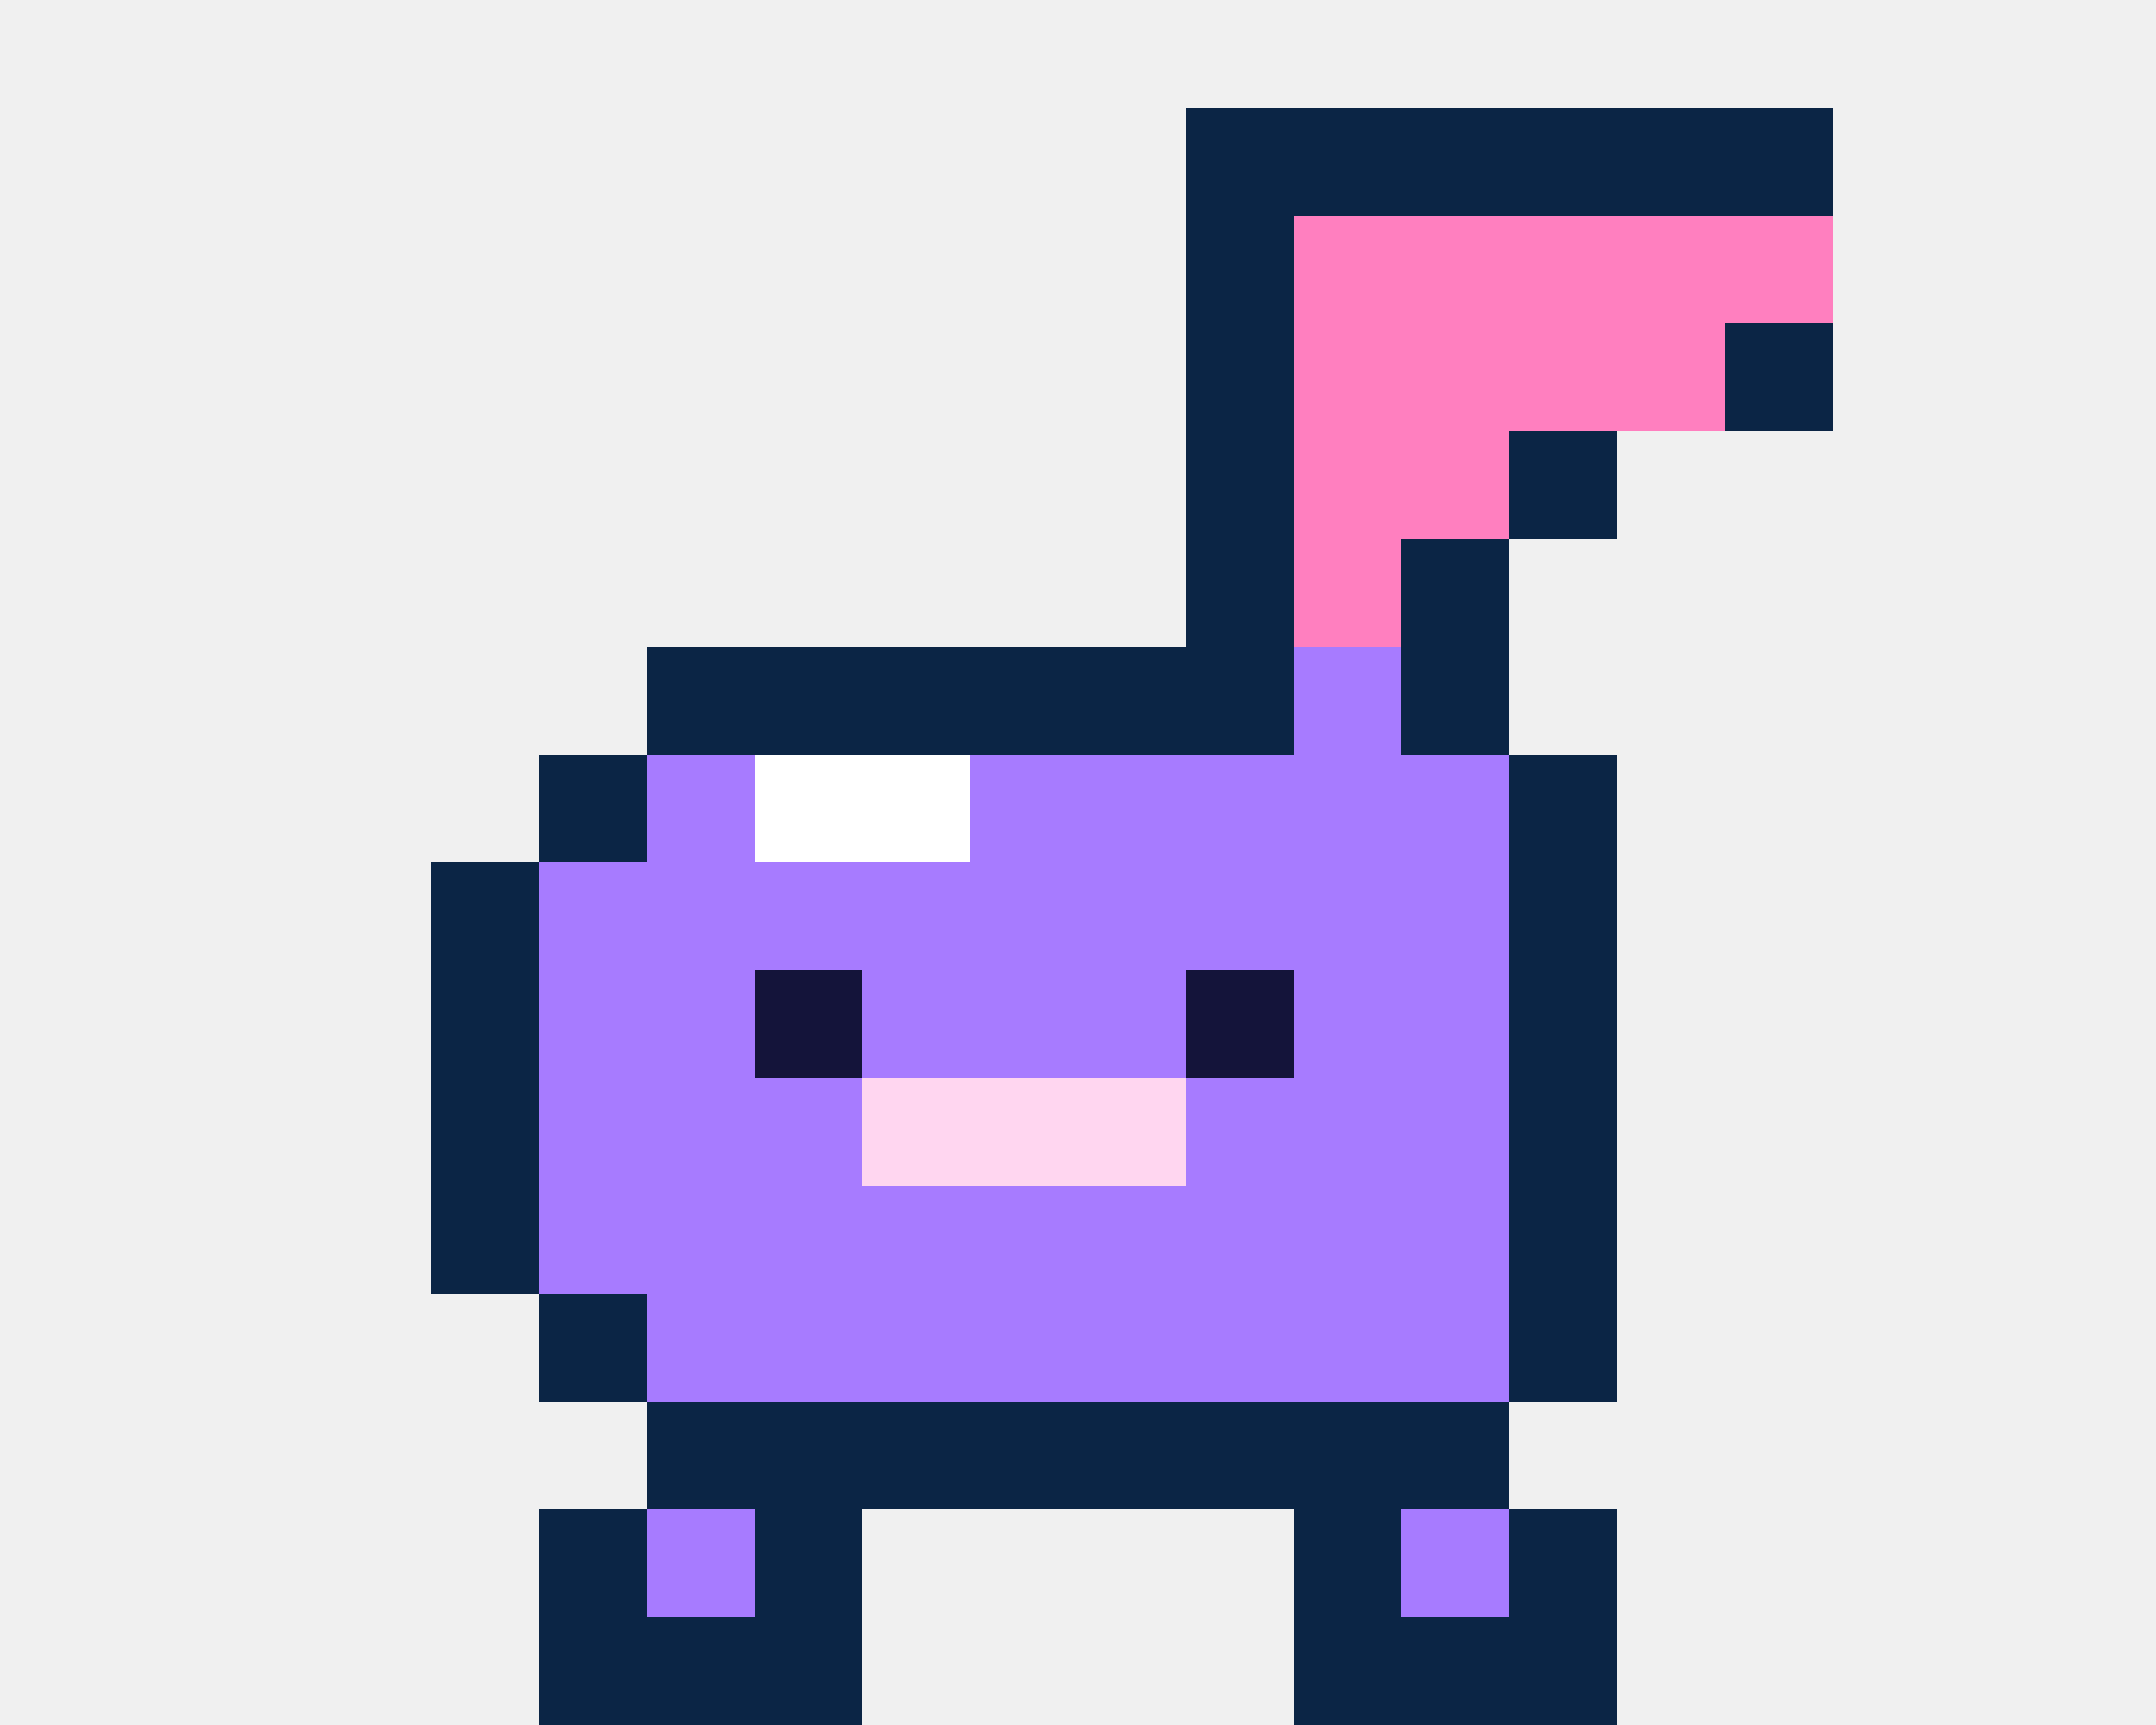
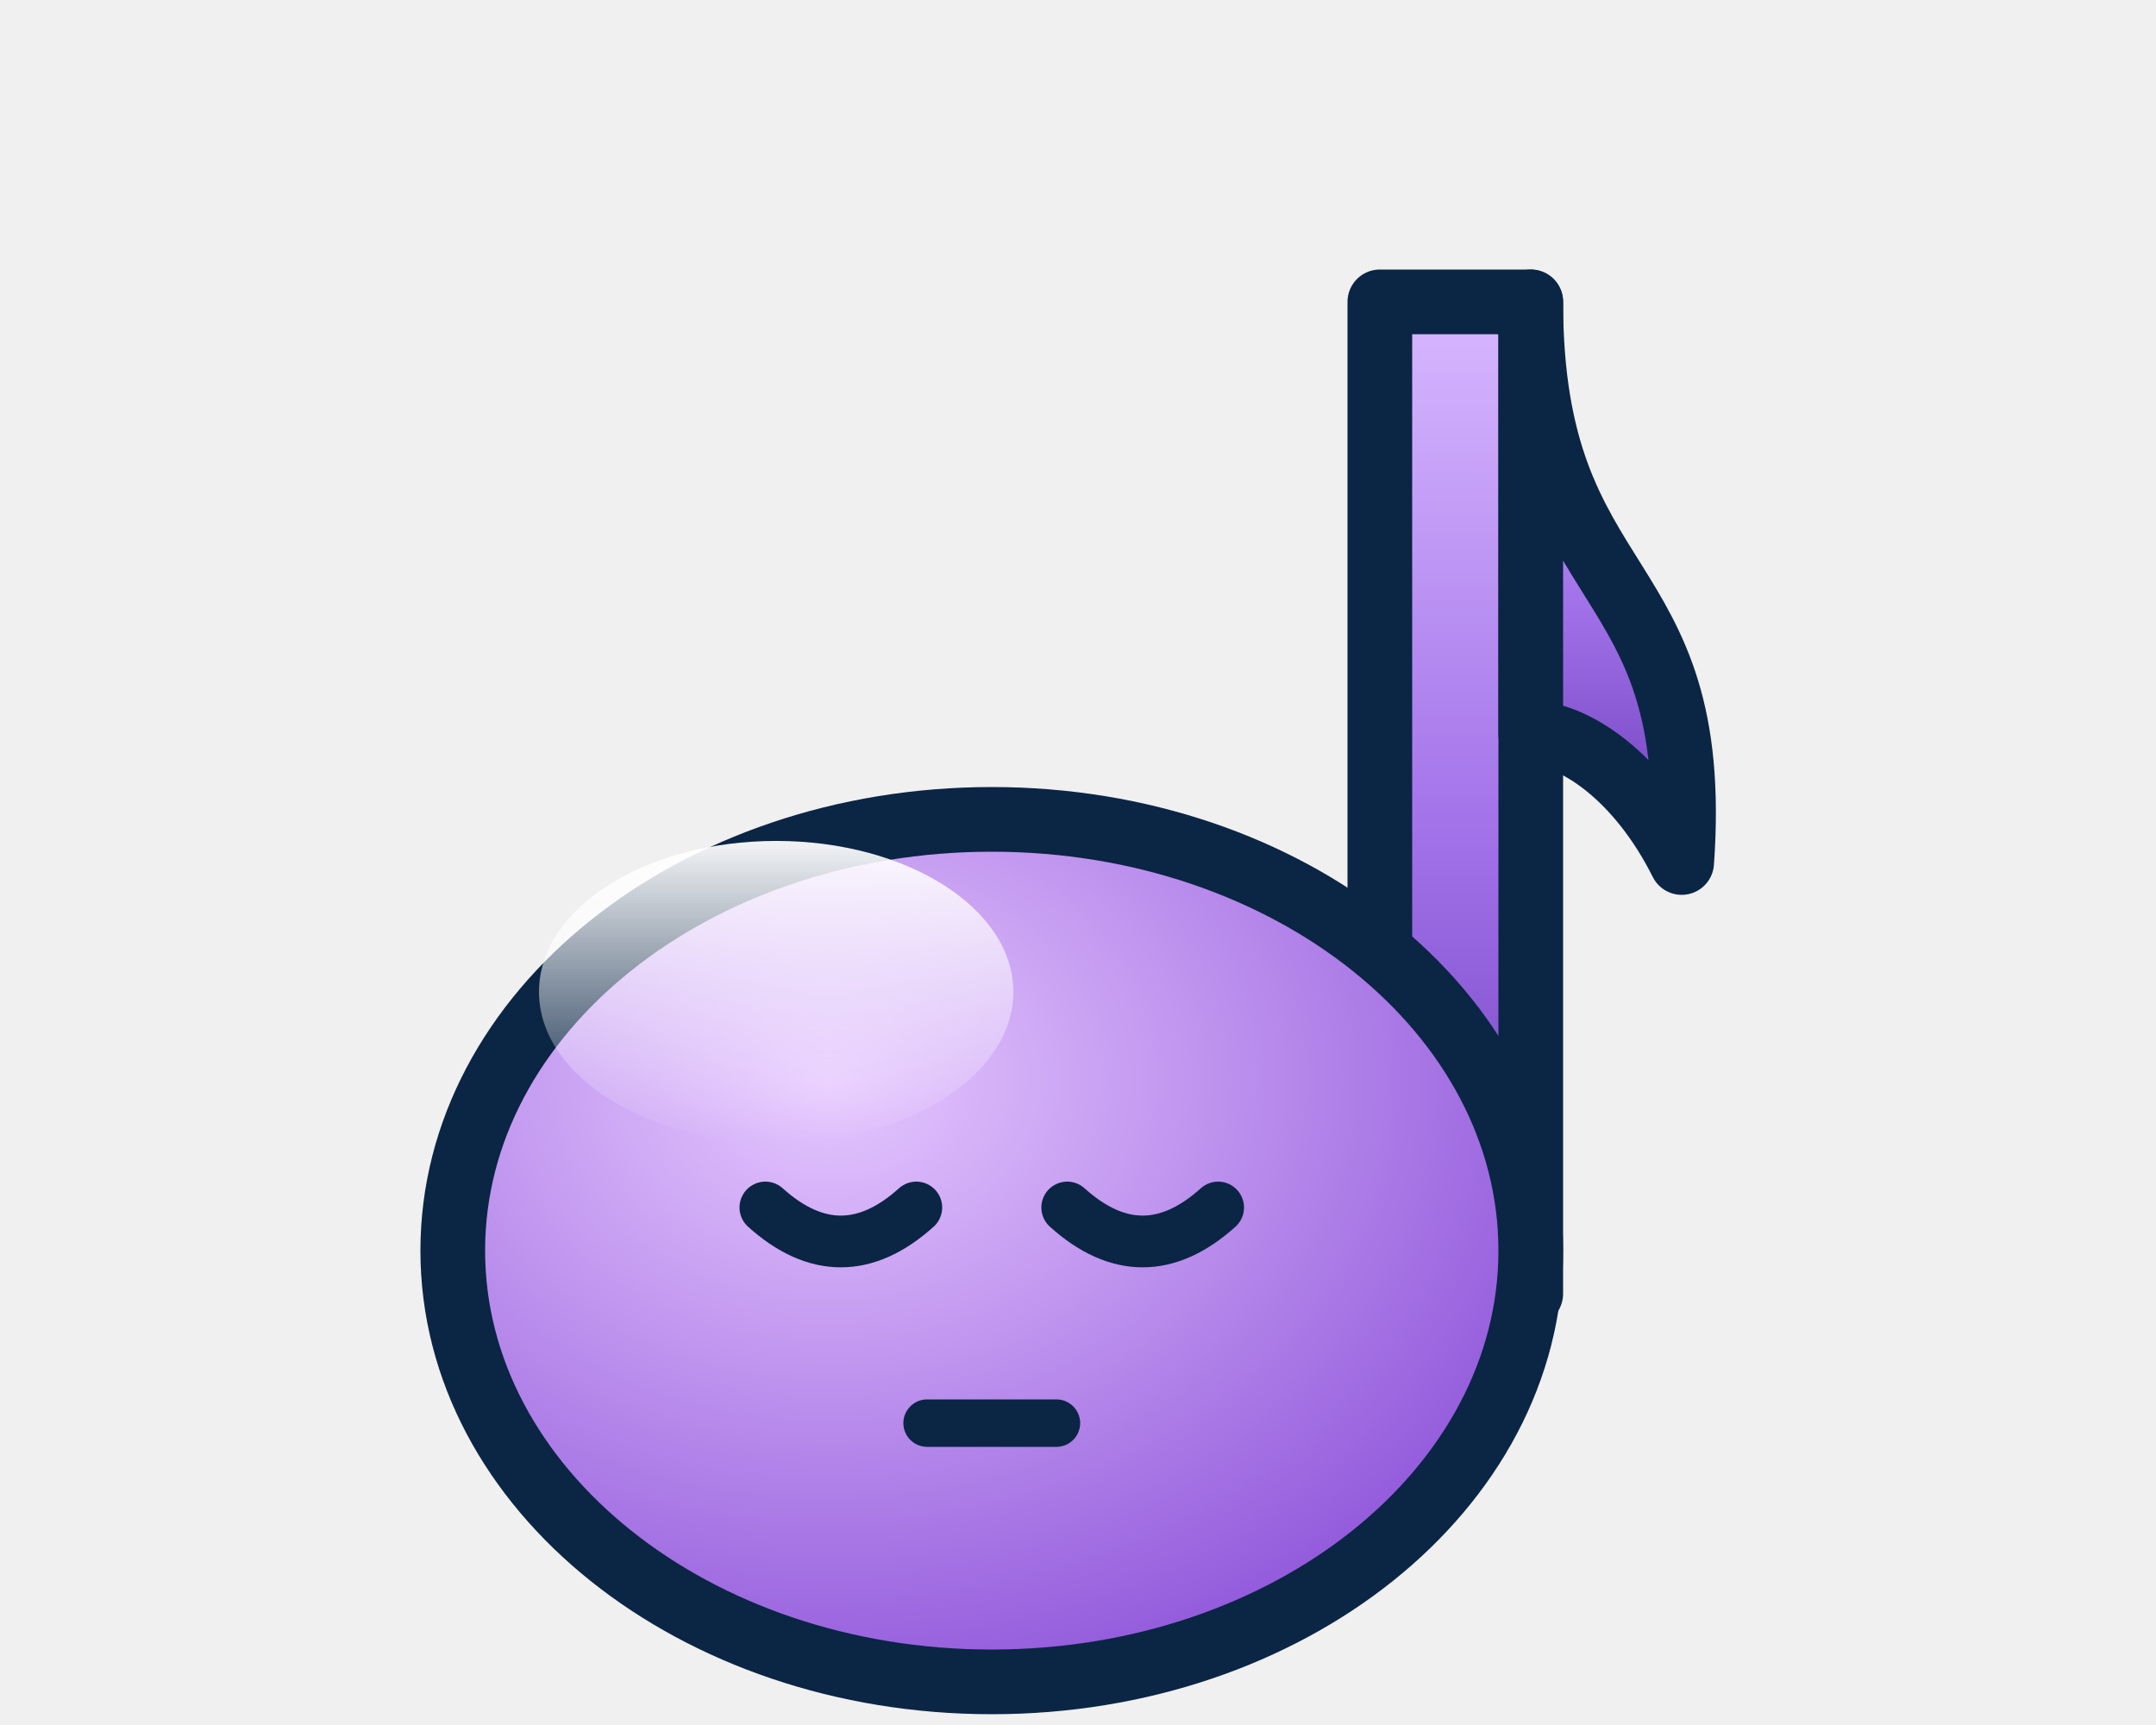
- <svg xmlns="http://www.w3.org/2000/svg" viewBox="0 0 20 16" width="160" height="128" shape-rendering="crispEdges">
-   <rect x="11" y="1" width="6" height="1" fill="#0b2545" />
-   <rect x="11" y="2" width="1" height="1" fill="#0b2545" />
-   <rect x="12" y="2" width="5" height="1" fill="#ff7fbf" />
-   <rect x="11" y="3" width="1" height="1" fill="#0b2545" />
-   <rect x="12" y="3" width="4" height="1" fill="#ff7fbf" />
-   <rect x="16" y="3" width="1" height="1" fill="#0b2545" />
-   <rect x="11" y="4" width="1" height="1" fill="#0b2545" />
-   <rect x="12" y="4" width="2" height="1" fill="#ff7fbf" />
-   <rect x="14" y="4" width="1" height="1" fill="#0b2545" />
-   <rect x="11" y="5" width="1" height="1" fill="#0b2545" />
-   <rect x="12" y="5" width="1" height="1" fill="#ff7fbf" />
-   <rect x="13" y="5" width="1" height="1" fill="#0b2545" />
-   <rect x="6" y="6" width="6" height="1" fill="#0b2545" />
-   <rect x="12" y="6" width="1" height="1" fill="#a77bff" />
-   <rect x="13" y="6" width="1" height="1" fill="#0b2545" />
-   <rect x="5" y="7" width="1" height="1" fill="#0b2545" />
-   <rect x="6" y="7" width="1" height="1" fill="#a77bff" />
-   <rect x="7" y="7" width="2" height="1" fill="#ffffff" />
-   <rect x="9" y="7" width="5" height="1" fill="#a77bff" />
-   <rect x="14" y="7" width="1" height="1" fill="#0b2545" />
-   <rect x="4" y="8" width="1" height="1" fill="#0b2545" />
-   <rect x="5" y="8" width="9" height="1" fill="#a77bff" />
-   <rect x="14" y="8" width="1" height="1" fill="#0b2545" />
-   <rect x="4" y="9" width="1" height="1" fill="#0b2545" />
-   <rect x="5" y="9" width="2" height="1" fill="#a77bff" />
-   <rect x="7" y="9" width="1" height="1" fill="#14143a" />
-   <rect x="8" y="9" width="3" height="1" fill="#a77bff" />
-   <rect x="11" y="9" width="1" height="1" fill="#14143a" />
-   <rect x="12" y="9" width="2" height="1" fill="#a77bff" />
-   <rect x="14" y="9" width="1" height="1" fill="#0b2545" />
-   <rect x="4" y="10" width="1" height="1" fill="#0b2545" />
-   <rect x="5" y="10" width="3" height="1" fill="#a77bff" />
-   <rect x="8" y="10" width="3" height="1" fill="#ffd6f0" />
-   <rect x="11" y="10" width="3" height="1" fill="#a77bff" />
-   <rect x="14" y="10" width="1" height="1" fill="#0b2545" />
-   <rect x="4" y="11" width="1" height="1" fill="#0b2545" />
-   <rect x="5" y="11" width="9" height="1" fill="#a77bff" />
-   <rect x="14" y="11" width="1" height="1" fill="#0b2545" />
-   <rect x="5" y="12" width="1" height="1" fill="#0b2545" />
-   <rect x="6" y="12" width="8" height="1" fill="#a77bff" />
-   <rect x="14" y="12" width="1" height="1" fill="#0b2545" />
-   <rect x="6" y="13" width="8" height="1" fill="#0b2545" />
-   <rect x="5" y="14" width="1" height="1" fill="#0b2545" />
-   <rect x="6" y="14" width="1" height="1" fill="#a77bff" />
-   <rect x="7" y="14" width="1" height="1" fill="#0b2545" />
-   <rect x="12" y="14" width="1" height="1" fill="#0b2545" />
-   <rect x="13" y="14" width="1" height="1" fill="#a77bff" />
-   <rect x="14" y="14" width="1" height="1" fill="#0b2545" />
-   <rect x="5" y="15" width="3" height="1" fill="#0b2545" />
-   <rect x="12" y="15" width="3" height="1" fill="#0b2545" />
+ <svg xmlns="http://www.w3.org/2000/svg" viewBox="0 0 100 80" width="160" height="128">
+   <defs>
+     <linearGradient id="shine" x1="0" y1="0" x2="0" y2="1">
+       <stop offset="0" stop-color="#ffffff" stop-opacity=".95" />
+       <stop offset="1" stop-color="#ffffff" stop-opacity="0" />
+     </linearGradient>
+     <radialGradient id="badge-bad" cx=".35" cy=".3" r=".8">
+       <stop offset="0" stop-color="#ff9ab8" />
+       <stop offset="1" stop-color="#ff2a6d" />
+     </radialGradient>
+     <radialGradient id="badge-good" cx=".35" cy=".3" r=".8">
+       <stop offset="0" stop-color="#b8ffb0" />
+       <stop offset="1" stop-color="#2fc84a" />
+     </radialGradient>
+     <radialGradient id="drop" cx=".35" cy=".3" r=".8">
+       <stop offset="0" stop-color="#d8f0ff" />
+       <stop offset="1" stop-color="#3aa0ff" />
+     </radialGradient>
+     <radialGradient id="bolt" cx=".35" cy=".3" r=".8">
+       <stop offset="0" stop-color="#fff6c0" />
+       <stop offset="1" stop-color="#ffd23a" />
+     </radialGradient>
+     <radialGradient id="tunes-head" cx=".35" cy=".3" r=".8">
+       <stop offset="0" stop-color="#e6c8ff" />
+       <stop offset="1" stop-color="#8a4fd8" />
+     </radialGradient>
+     <linearGradient id="tunes-stem" x1="0" y1="0" x2="0" y2="1">
+       <stop offset="0" stop-color="#d8b8ff" />
+       <stop offset=".55" stop-color="#a070e8" />
+       <stop offset="1" stop-color="#6a3cb8" />
+     </linearGradient>
+   </defs>
+   <path d="M64 14H71V60H64Z" fill="url(#tunes-stem)" stroke="#0b2545" stroke-width="3" stroke-linejoin="round" stroke-linecap="round" />
+   <path d="M71 14C71 28 79 26 78 40C76 36 73 34 71 34Z" fill="url(#tunes-stem)" stroke="#0b2545" stroke-width="3" stroke-linejoin="round" stroke-linecap="round" />
+   <ellipse cx="46" cy="58" rx="25" ry="20" fill="url(#tunes-head)" stroke="#0b2545" stroke-width="3" stroke-linejoin="round" stroke-linecap="round" />
+   <ellipse cx="36" cy="46" rx="11" ry="7" fill="url(#shine)" />
+   <path d="M35.5 56Q39 59.15 42.5 56" fill="none" stroke="#0b2545" stroke-width="2.4" stroke-linejoin="round" stroke-linecap="round" />
+   <path d="M49.5 56Q53 59.15 56.5 56" fill="none" stroke="#0b2545" stroke-width="2.4" stroke-linejoin="round" stroke-linecap="round" />
+   <path d="M43 66L49 66" stroke="#0b2545" stroke-width="2.2" stroke-linejoin="round" stroke-linecap="round" />
</svg>
